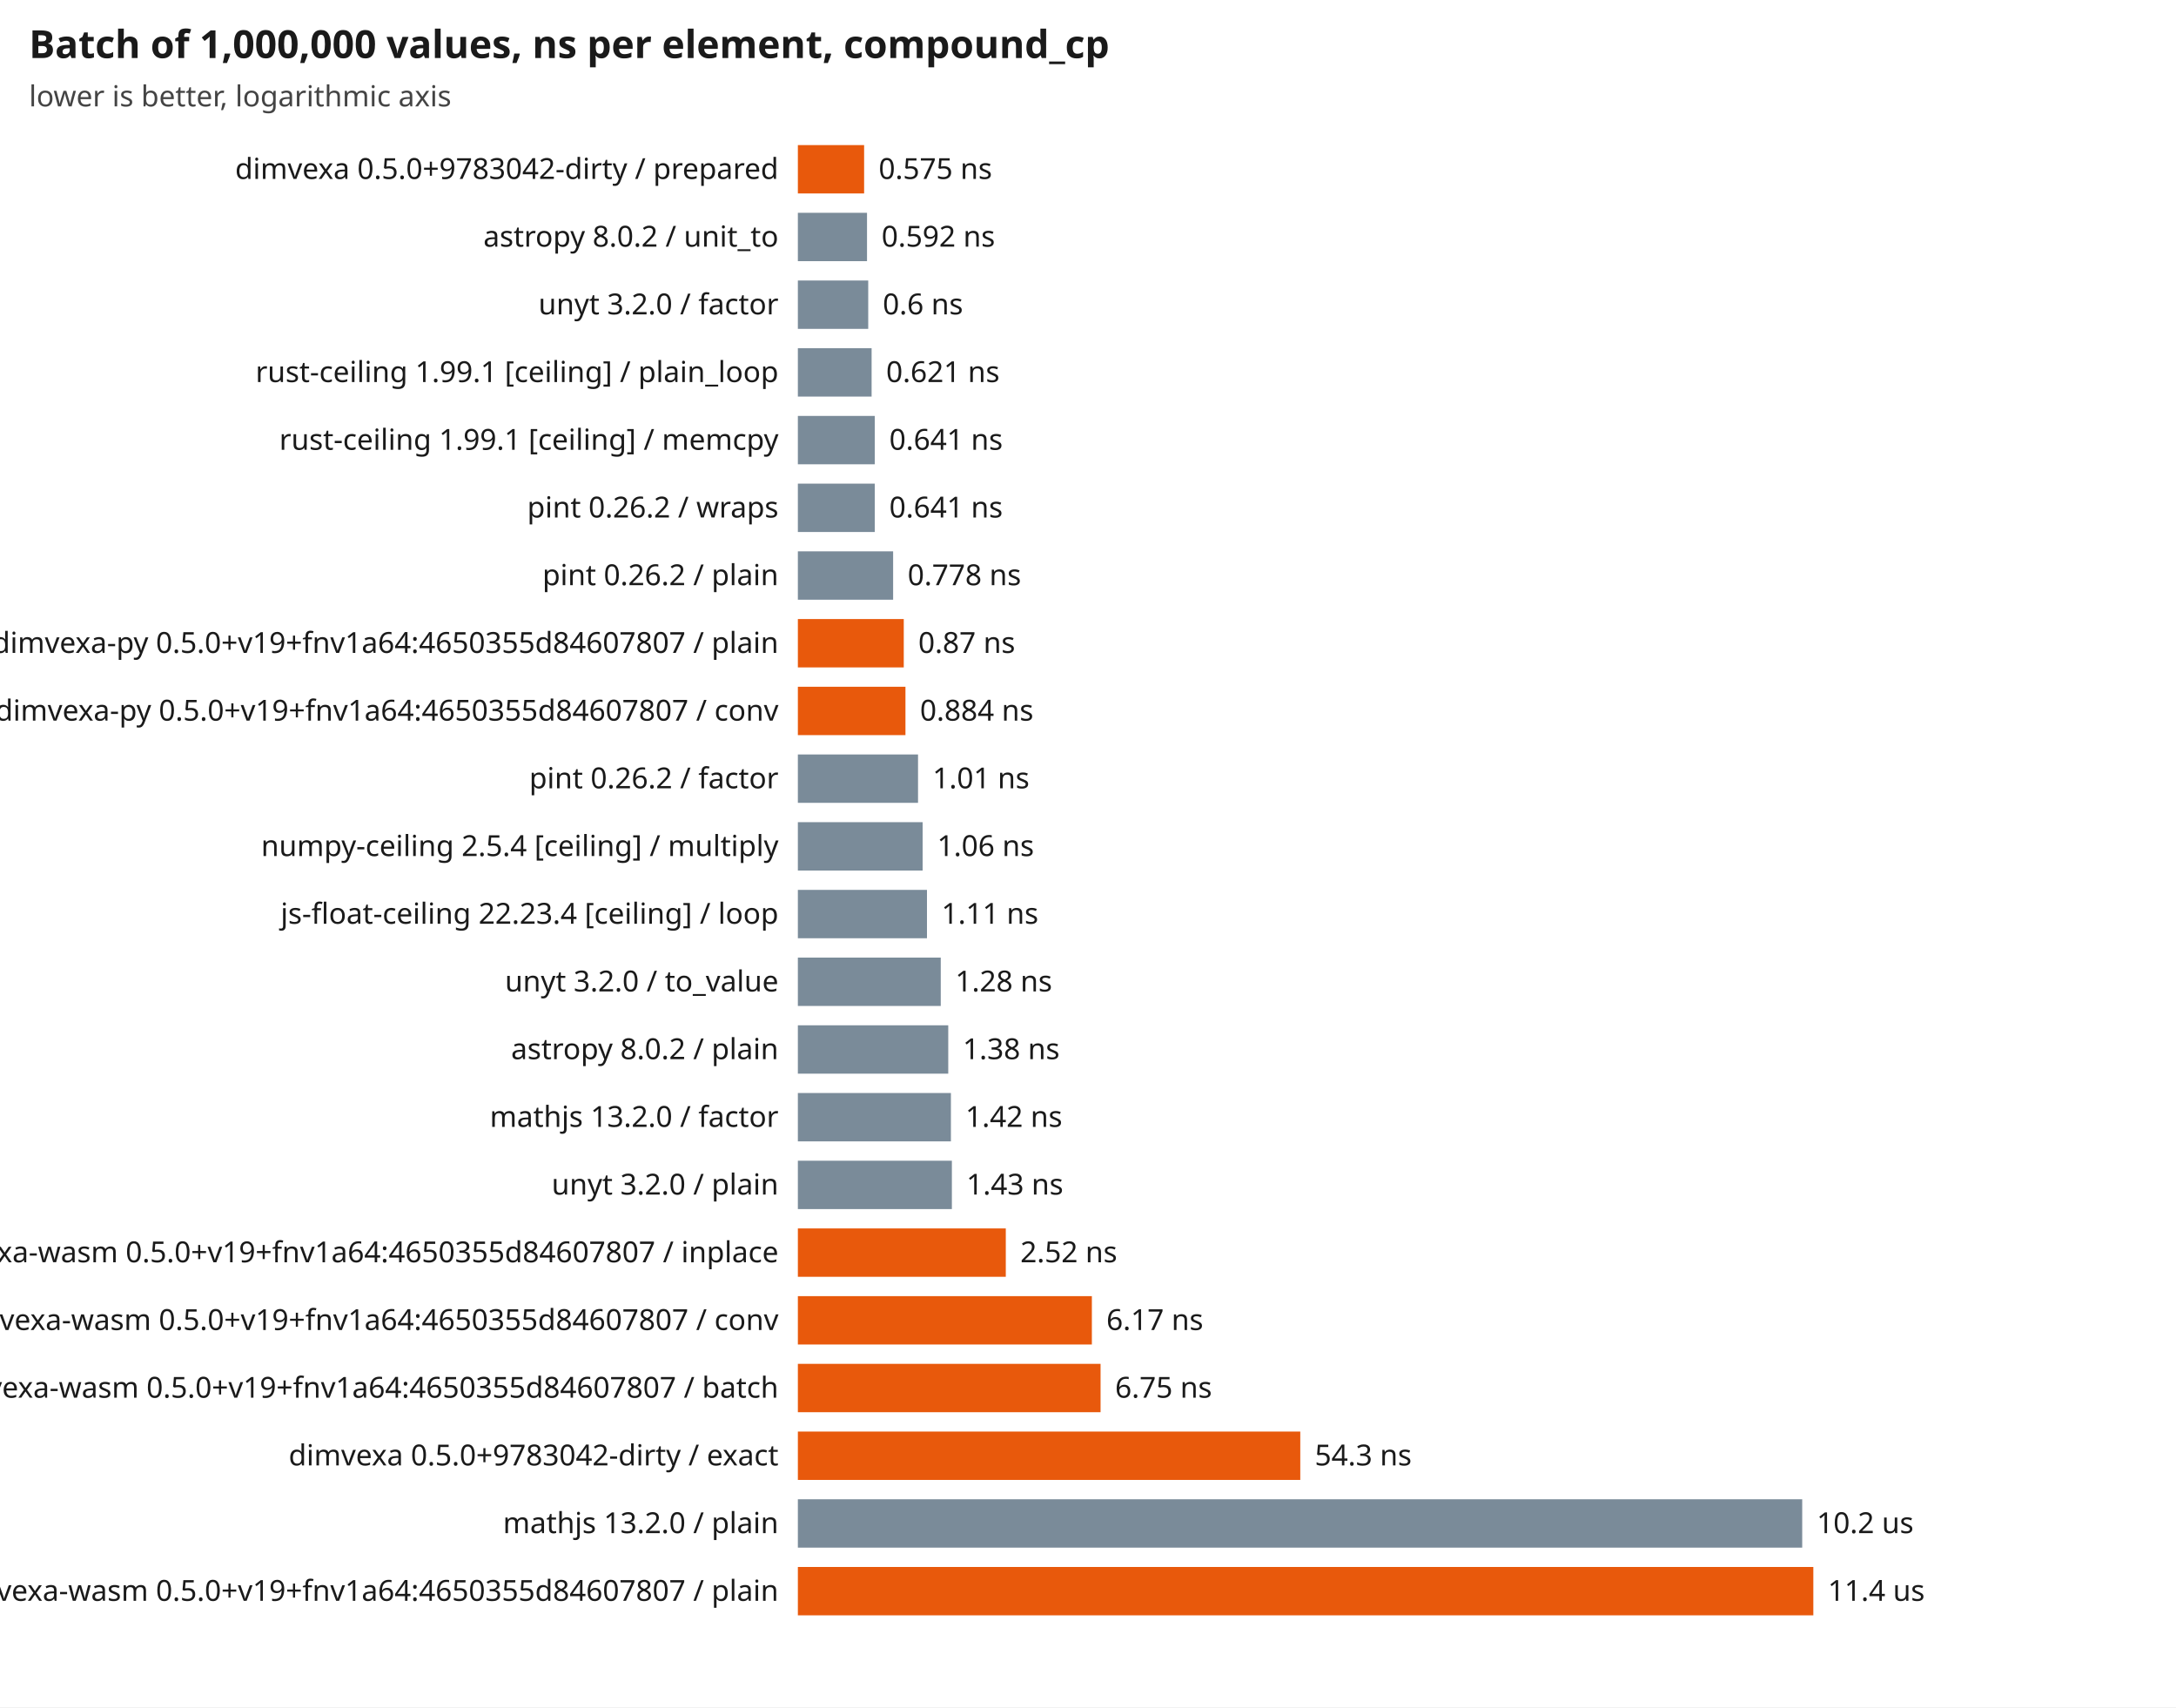
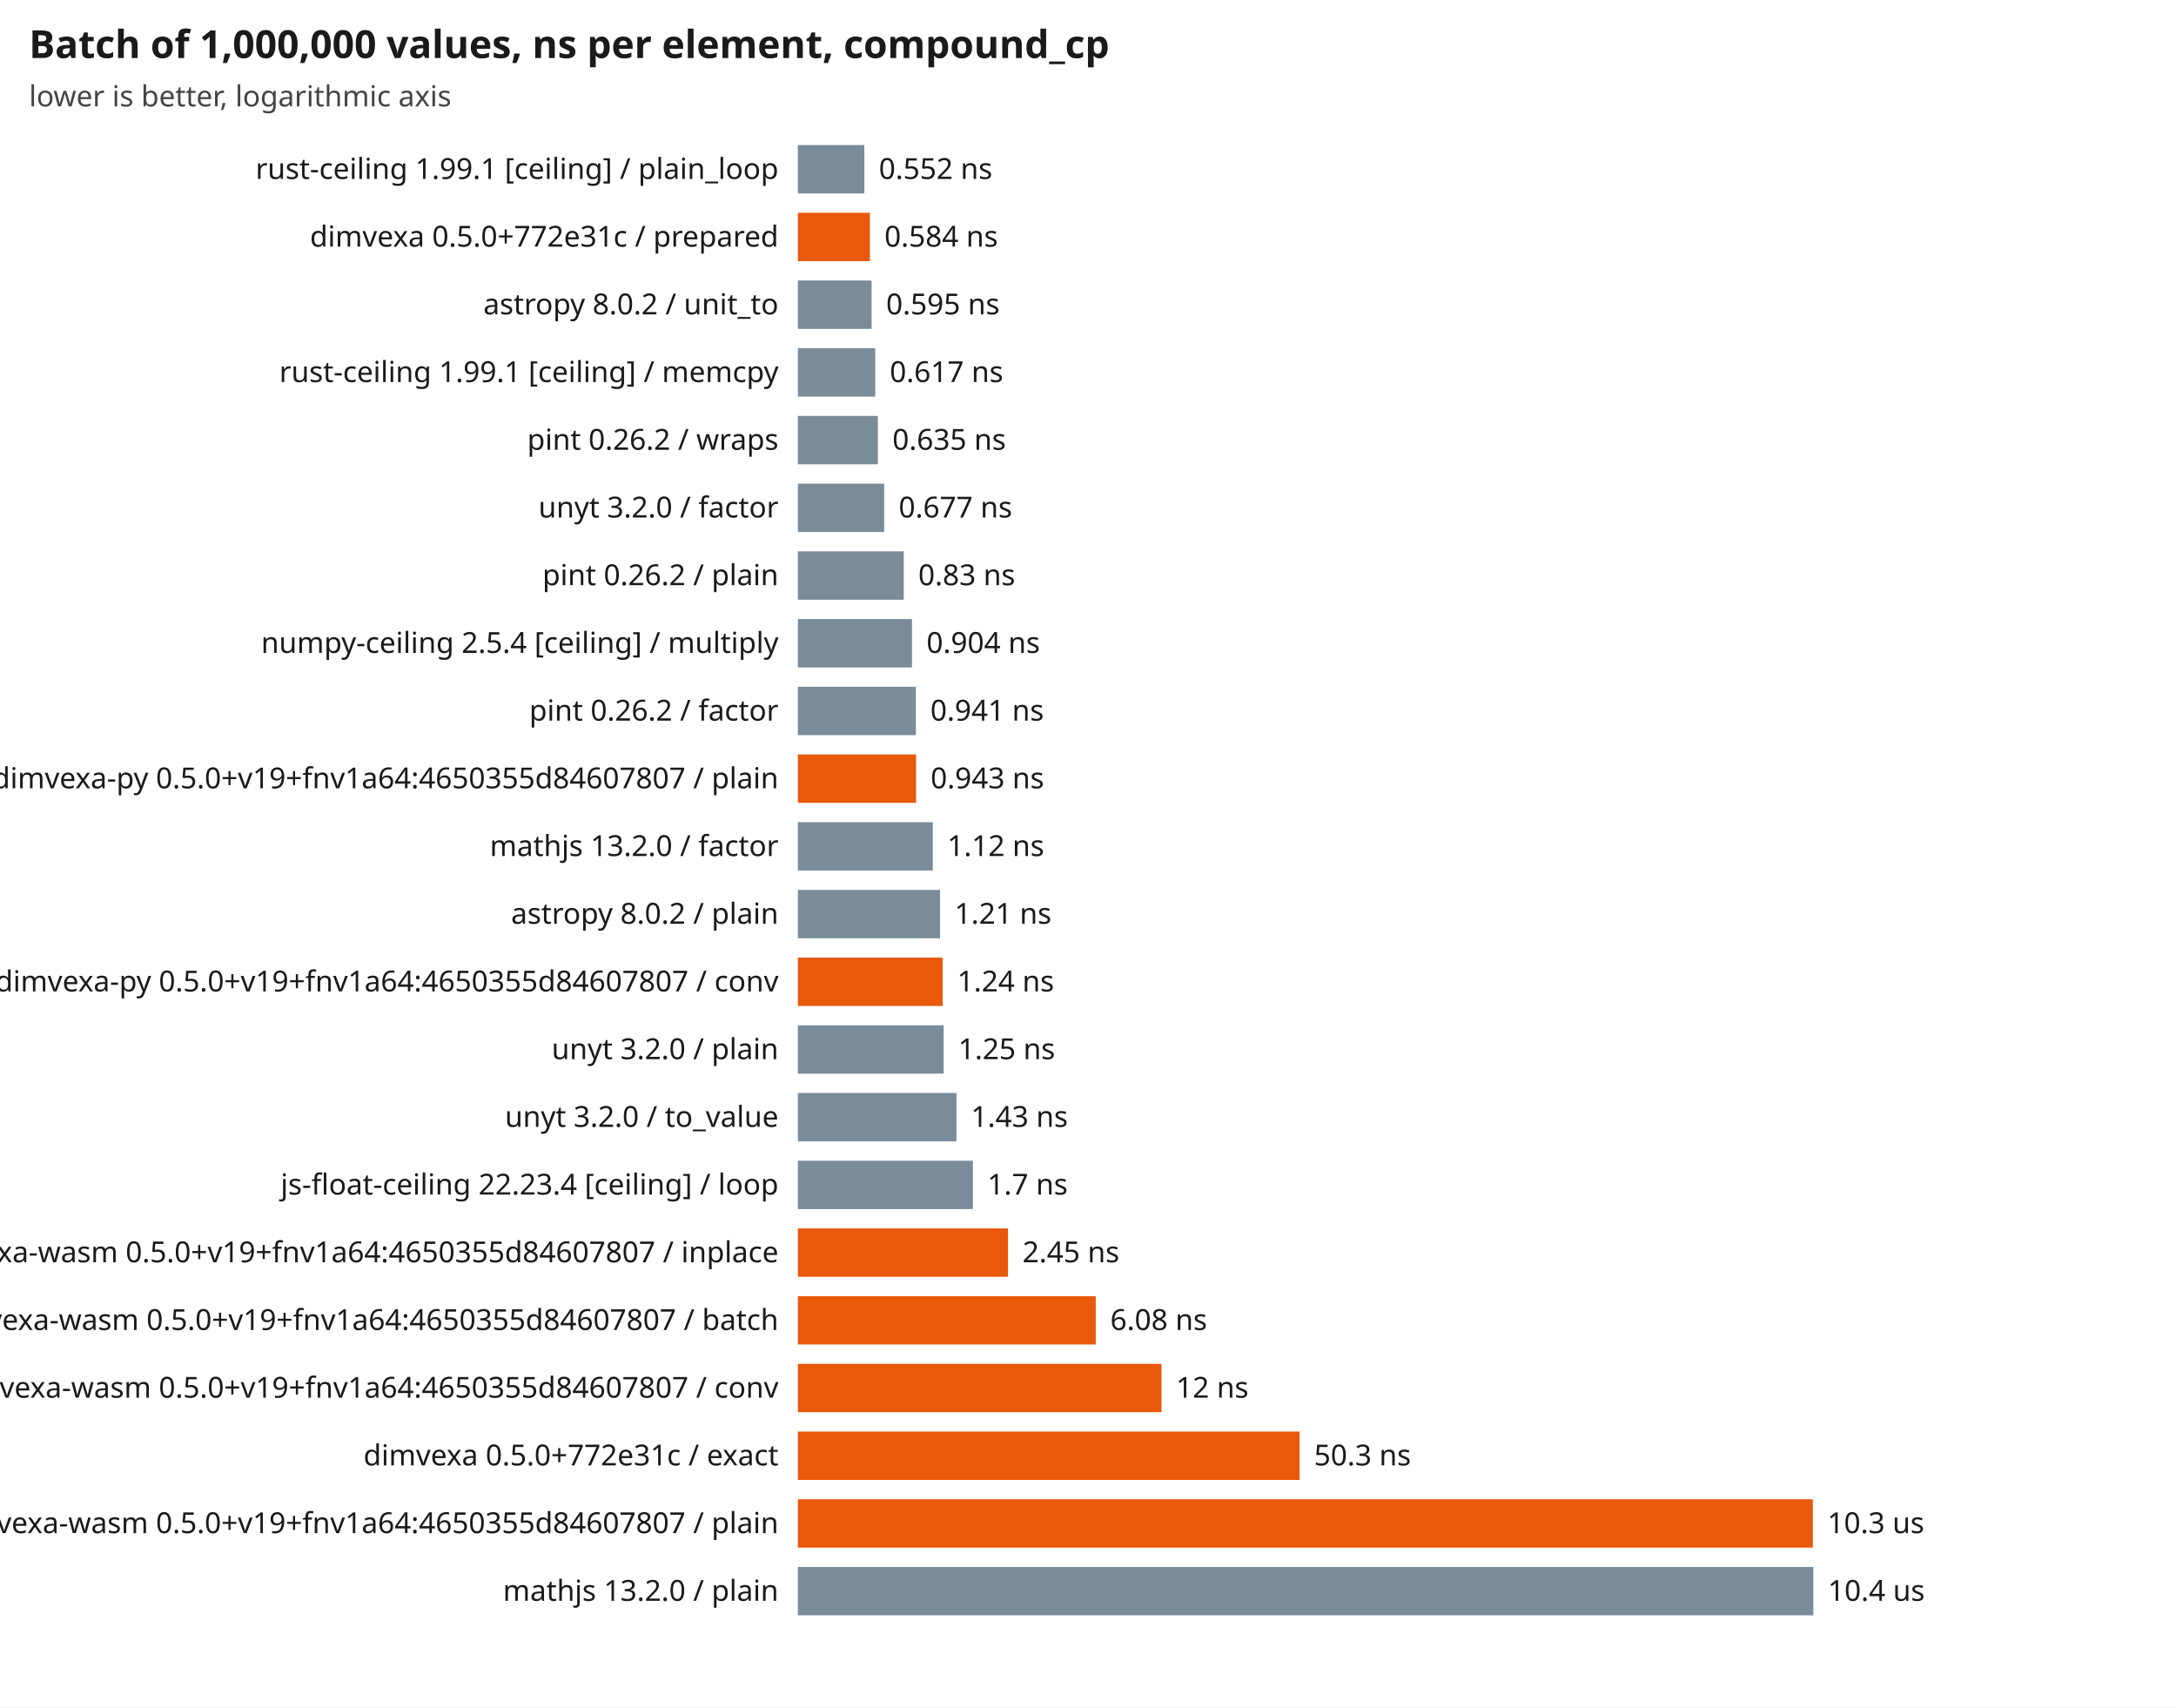
<svg xmlns="http://www.w3.org/2000/svg" width="900" height="706" viewBox="0 0 900 706" role="img" aria-label="Batch of 1,000,000 values, ns per element, compound_cp">
  <rect width="900" height="706" fill="#ffffff" />
  <text x="12" y="24" font-family="sans-serif" font-size="16" font-weight="bold" fill="#1a1a1a">Batch of 1,000,000 values, ns per element, compound_cp</text>
  <text x="12" y="44" font-family="sans-serif" font-size="12" fill="#444444">lower is better, logarithmic axis</text>
-   <text x="322" y="74" text-anchor="end" font-family="sans-serif" font-size="12" fill="#1a1a1a">dimvexa 0.5.0+9783042-dirty / prepared</text>
-   <rect x="330" y="60" width="27.4" height="20" fill="#e8590c" />
-   <text x="363.4" y="74" font-family="sans-serif" font-size="12" fill="#1a1a1a">0.575 ns</text>
-   <text x="322" y="102" text-anchor="end" font-family="sans-serif" font-size="12" fill="#1a1a1a">astropy 8.0.2 / unit_to</text>
-   <rect x="330" y="88" width="28.6" height="20" fill="#7a8b99" />
-   <text x="364.6" y="102" font-family="sans-serif" font-size="12" fill="#1a1a1a">0.592 ns</text>
-   <text x="322" y="130" text-anchor="end" font-family="sans-serif" font-size="12" fill="#1a1a1a">unyt 3.2.0 / factor</text>
-   <rect x="330" y="116" width="29.1" height="20" fill="#7a8b99" />
-   <text x="365.1" y="130" font-family="sans-serif" font-size="12" fill="#1a1a1a">0.6 ns</text>
-   <text x="322" y="158" text-anchor="end" font-family="sans-serif" font-size="12" fill="#1a1a1a">rust-ceiling 1.99.1 [ceiling] / plain_loop</text>
-   <rect x="330" y="144" width="30.5" height="20" fill="#7a8b99" />
-   <text x="366.5" y="158" font-family="sans-serif" font-size="12" fill="#1a1a1a">0.621 ns</text>
-   <text x="322" y="186" text-anchor="end" font-family="sans-serif" font-size="12" fill="#1a1a1a">rust-ceiling 1.99.1 [ceiling] / memcpy</text>
-   <rect x="330" y="172" width="31.8" height="20" fill="#7a8b99" />
-   <text x="367.8" y="186" font-family="sans-serif" font-size="12" fill="#1a1a1a">0.641 ns</text>
-   <text x="322" y="214" text-anchor="end" font-family="sans-serif" font-size="12" fill="#1a1a1a">pint 0.26.2 / wraps</text>
-   <rect x="330" y="200" width="31.8" height="20" fill="#7a8b99" />
-   <text x="367.8" y="214" font-family="sans-serif" font-size="12" fill="#1a1a1a">0.641 ns</text>
+   <text x="322" y="74" text-anchor="end" font-family="sans-serif" font-size="12" fill="#1a1a1a">rust-ceiling 1.99.1 [ceiling] / plain_loop</text>
+   <rect x="330" y="60" width="27.5" height="20" fill="#7a8b99" />
+   <text x="363.5" y="74" font-family="sans-serif" font-size="12" fill="#1a1a1a">0.552 ns</text>
+   <text x="322" y="102" text-anchor="end" font-family="sans-serif" font-size="12" fill="#1a1a1a">dimvexa 0.5.0+772e31c / prepared</text>
+   <rect x="330" y="88" width="29.8" height="20" fill="#e8590c" />
+   <text x="365.8" y="102" font-family="sans-serif" font-size="12" fill="#1a1a1a">0.584 ns</text>
+   <text x="322" y="130" text-anchor="end" font-family="sans-serif" font-size="12" fill="#1a1a1a">astropy 8.0.2 / unit_to</text>
+   <rect x="330" y="116" width="30.5" height="20" fill="#7a8b99" />
+   <text x="366.5" y="130" font-family="sans-serif" font-size="12" fill="#1a1a1a">0.595 ns</text>
+   <text x="322" y="158" text-anchor="end" font-family="sans-serif" font-size="12" fill="#1a1a1a">rust-ceiling 1.99.1 [ceiling] / memcpy</text>
+   <rect x="330" y="144" width="32.0" height="20" fill="#7a8b99" />
+   <text x="368.0" y="158" font-family="sans-serif" font-size="12" fill="#1a1a1a">0.617 ns</text>
+   <text x="322" y="186" text-anchor="end" font-family="sans-serif" font-size="12" fill="#1a1a1a">pint 0.26.2 / wraps</text>
+   <rect x="330" y="172" width="33.1" height="20" fill="#7a8b99" />
+   <text x="369.1" y="186" font-family="sans-serif" font-size="12" fill="#1a1a1a">0.635 ns</text>
+   <text x="322" y="214" text-anchor="end" font-family="sans-serif" font-size="12" fill="#1a1a1a">unyt 3.2.0 / factor</text>
+   <rect x="330" y="200" width="35.7" height="20" fill="#7a8b99" />
+   <text x="371.7" y="214" font-family="sans-serif" font-size="12" fill="#1a1a1a">0.677 ns</text>
  <text x="322" y="242" text-anchor="end" font-family="sans-serif" font-size="12" fill="#1a1a1a">pint 0.26.2 / plain</text>
-   <rect x="330" y="228" width="39.4" height="20" fill="#7a8b99" />
-   <text x="375.4" y="242" font-family="sans-serif" font-size="12" fill="#1a1a1a">0.778 ns</text>
-   <text x="322" y="270" text-anchor="end" font-family="sans-serif" font-size="12" fill="#1a1a1a">dimvexa-py 0.5.0+v19+fnv1a64:4650355d84607807 / plain</text>
-   <rect x="330" y="256" width="43.8" height="20" fill="#e8590c" />
-   <text x="379.8" y="270" font-family="sans-serif" font-size="12" fill="#1a1a1a">0.87 ns</text>
-   <text x="322" y="298" text-anchor="end" font-family="sans-serif" font-size="12" fill="#1a1a1a">dimvexa-py 0.5.0+v19+fnv1a64:4650355d84607807 / conv</text>
-   <rect x="330" y="284" width="44.5" height="20" fill="#e8590c" />
-   <text x="380.5" y="298" font-family="sans-serif" font-size="12" fill="#1a1a1a">0.884 ns</text>
-   <text x="322" y="326" text-anchor="end" font-family="sans-serif" font-size="12" fill="#1a1a1a">pint 0.26.2 / factor</text>
-   <rect x="330" y="312" width="49.7" height="20" fill="#7a8b99" />
-   <text x="385.7" y="326" font-family="sans-serif" font-size="12" fill="#1a1a1a">1.01 ns</text>
-   <text x="322" y="354" text-anchor="end" font-family="sans-serif" font-size="12" fill="#1a1a1a">numpy-ceiling 2.5.4 [ceiling] / multiply</text>
-   <rect x="330" y="340" width="51.6" height="20" fill="#7a8b99" />
-   <text x="387.6" y="354" font-family="sans-serif" font-size="12" fill="#1a1a1a">1.06 ns</text>
-   <text x="322" y="382" text-anchor="end" font-family="sans-serif" font-size="12" fill="#1a1a1a">js-float-ceiling 22.23.4 [ceiling] / loop</text>
-   <rect x="330" y="368" width="53.4" height="20" fill="#7a8b99" />
-   <text x="389.4" y="382" font-family="sans-serif" font-size="12" fill="#1a1a1a">1.11 ns</text>
-   <text x="322" y="410" text-anchor="end" font-family="sans-serif" font-size="12" fill="#1a1a1a">unyt 3.2.0 / to_value</text>
-   <rect x="330" y="396" width="59.1" height="20" fill="#7a8b99" />
-   <text x="395.1" y="410" font-family="sans-serif" font-size="12" fill="#1a1a1a">1.28 ns</text>
-   <text x="322" y="438" text-anchor="end" font-family="sans-serif" font-size="12" fill="#1a1a1a">astropy 8.0.2 / plain</text>
-   <rect x="330" y="424" width="62.2" height="20" fill="#7a8b99" />
-   <text x="398.2" y="438" font-family="sans-serif" font-size="12" fill="#1a1a1a">1.38 ns</text>
-   <text x="322" y="466" text-anchor="end" font-family="sans-serif" font-size="12" fill="#1a1a1a">mathjs 13.2.0 / factor</text>
-   <rect x="330" y="452" width="63.3" height="20" fill="#7a8b99" />
-   <text x="399.3" y="466" font-family="sans-serif" font-size="12" fill="#1a1a1a">1.42 ns</text>
-   <text x="322" y="494" text-anchor="end" font-family="sans-serif" font-size="12" fill="#1a1a1a">unyt 3.2.0 / plain</text>
-   <rect x="330" y="480" width="63.7" height="20" fill="#7a8b99" />
-   <text x="399.7" y="494" font-family="sans-serif" font-size="12" fill="#1a1a1a">1.43 ns</text>
+   <rect x="330" y="228" width="43.8" height="20" fill="#7a8b99" />
+   <text x="379.8" y="242" font-family="sans-serif" font-size="12" fill="#1a1a1a">0.83 ns</text>
+   <text x="322" y="270" text-anchor="end" font-family="sans-serif" font-size="12" fill="#1a1a1a">numpy-ceiling 2.5.4 [ceiling] / multiply</text>
+   <rect x="330" y="256" width="47.2" height="20" fill="#7a8b99" />
+   <text x="383.2" y="270" font-family="sans-serif" font-size="12" fill="#1a1a1a">0.904 ns</text>
+   <text x="322" y="298" text-anchor="end" font-family="sans-serif" font-size="12" fill="#1a1a1a">pint 0.26.2 / factor</text>
+   <rect x="330" y="284" width="48.8" height="20" fill="#7a8b99" />
+   <text x="384.8" y="298" font-family="sans-serif" font-size="12" fill="#1a1a1a">0.941 ns</text>
+   <text x="322" y="326" text-anchor="end" font-family="sans-serif" font-size="12" fill="#1a1a1a">dimvexa-py 0.5.0+v19+fnv1a64:4650355d84607807 / plain</text>
+   <rect x="330" y="312" width="48.9" height="20" fill="#e8590c" />
+   <text x="384.9" y="326" font-family="sans-serif" font-size="12" fill="#1a1a1a">0.943 ns</text>
+   <text x="322" y="354" text-anchor="end" font-family="sans-serif" font-size="12" fill="#1a1a1a">mathjs 13.2.0 / factor</text>
+   <rect x="330" y="340" width="55.8" height="20" fill="#7a8b99" />
+   <text x="391.8" y="354" font-family="sans-serif" font-size="12" fill="#1a1a1a">1.12 ns</text>
+   <text x="322" y="382" text-anchor="end" font-family="sans-serif" font-size="12" fill="#1a1a1a">astropy 8.0.2 / plain</text>
+   <rect x="330" y="368" width="58.8" height="20" fill="#7a8b99" />
+   <text x="394.8" y="382" font-family="sans-serif" font-size="12" fill="#1a1a1a">1.21 ns</text>
+   <text x="322" y="410" text-anchor="end" font-family="sans-serif" font-size="12" fill="#1a1a1a">dimvexa-py 0.5.0+v19+fnv1a64:4650355d84607807 / conv</text>
+   <rect x="330" y="396" width="59.9" height="20" fill="#e8590c" />
+   <text x="395.9" y="410" font-family="sans-serif" font-size="12" fill="#1a1a1a">1.24 ns</text>
+   <text x="322" y="438" text-anchor="end" font-family="sans-serif" font-size="12" fill="#1a1a1a">unyt 3.2.0 / plain</text>
+   <rect x="330" y="424" width="60.3" height="20" fill="#7a8b99" />
+   <text x="396.3" y="438" font-family="sans-serif" font-size="12" fill="#1a1a1a">1.25 ns</text>
+   <text x="322" y="466" text-anchor="end" font-family="sans-serif" font-size="12" fill="#1a1a1a">unyt 3.2.0 / to_value</text>
+   <rect x="330" y="452" width="65.6" height="20" fill="#7a8b99" />
+   <text x="401.6" y="466" font-family="sans-serif" font-size="12" fill="#1a1a1a">1.43 ns</text>
+   <text x="322" y="494" text-anchor="end" font-family="sans-serif" font-size="12" fill="#1a1a1a">js-float-ceiling 22.23.4 [ceiling] / loop</text>
+   <rect x="330" y="480" width="72.4" height="20" fill="#7a8b99" />
+   <text x="408.4" y="494" font-family="sans-serif" font-size="12" fill="#1a1a1a">1.7 ns</text>
  <text x="322" y="522" text-anchor="end" font-family="sans-serif" font-size="12" fill="#1a1a1a">dimvexa-wasm 0.5.0+v19+fnv1a64:4650355d84607807 / inplace</text>
-   <rect x="330" y="508" width="86.0" height="20" fill="#e8590c" />
-   <text x="422.0" y="522" font-family="sans-serif" font-size="12" fill="#1a1a1a">2.52 ns</text>
-   <text x="322" y="550" text-anchor="end" font-family="sans-serif" font-size="12" fill="#1a1a1a">dimvexa-wasm 0.5.0+v19+fnv1a64:4650355d84607807 / conv</text>
-   <rect x="330" y="536" width="121.6" height="20" fill="#e8590c" />
-   <text x="457.6" y="550" font-family="sans-serif" font-size="12" fill="#1a1a1a">6.17 ns</text>
-   <text x="322" y="578" text-anchor="end" font-family="sans-serif" font-size="12" fill="#1a1a1a">dimvexa-wasm 0.5.0+v19+fnv1a64:4650355d84607807 / batch</text>
-   <rect x="330" y="564" width="125.2" height="20" fill="#e8590c" />
-   <text x="461.2" y="578" font-family="sans-serif" font-size="12" fill="#1a1a1a">6.75 ns</text>
-   <text x="322" y="606" text-anchor="end" font-family="sans-serif" font-size="12" fill="#1a1a1a">dimvexa 0.5.0+9783042-dirty / exact</text>
-   <rect x="330" y="592" width="207.8" height="20" fill="#e8590c" />
-   <text x="543.8" y="606" font-family="sans-serif" font-size="12" fill="#1a1a1a">54.3 ns</text>
-   <text x="322" y="634" text-anchor="end" font-family="sans-serif" font-size="12" fill="#1a1a1a">mathjs 13.2.0 / plain</text>
-   <rect x="330" y="620" width="415.4" height="20" fill="#7a8b99" />
-   <text x="751.4" y="634" font-family="sans-serif" font-size="12" fill="#1a1a1a">10.2 us</text>
-   <text x="322" y="662" text-anchor="end" font-family="sans-serif" font-size="12" fill="#1a1a1a">dimvexa-wasm 0.5.0+v19+fnv1a64:4650355d84607807 / plain</text>
-   <rect x="330" y="648" width="420.0" height="20" fill="#e8590c" />
-   <text x="756.0" y="662" font-family="sans-serif" font-size="12" fill="#1a1a1a">11.4 us</text>
+   <rect x="330" y="508" width="86.9" height="20" fill="#e8590c" />
+   <text x="422.9" y="522" font-family="sans-serif" font-size="12" fill="#1a1a1a">2.45 ns</text>
+   <text x="322" y="550" text-anchor="end" font-family="sans-serif" font-size="12" fill="#1a1a1a">dimvexa-wasm 0.5.0+v19+fnv1a64:4650355d84607807 / batch</text>
+   <rect x="330" y="536" width="123.2" height="20" fill="#e8590c" />
+   <text x="459.2" y="550" font-family="sans-serif" font-size="12" fill="#1a1a1a">6.08 ns</text>
+   <text x="322" y="578" text-anchor="end" font-family="sans-serif" font-size="12" fill="#1a1a1a">dimvexa-wasm 0.5.0+v19+fnv1a64:4650355d84607807 / conv</text>
+   <rect x="330" y="564" width="150.4" height="20" fill="#e8590c" />
+   <text x="486.4" y="578" font-family="sans-serif" font-size="12" fill="#1a1a1a">12 ns</text>
+   <text x="322" y="606" text-anchor="end" font-family="sans-serif" font-size="12" fill="#1a1a1a">dimvexa 0.5.0+772e31c / exact</text>
+   <rect x="330" y="592" width="207.5" height="20" fill="#e8590c" />
+   <text x="543.5" y="606" font-family="sans-serif" font-size="12" fill="#1a1a1a">50.3 ns</text>
+   <text x="322" y="634" text-anchor="end" font-family="sans-serif" font-size="12" fill="#1a1a1a">dimvexa-wasm 0.5.0+v19+fnv1a64:4650355d84607807 / plain</text>
+   <rect x="330" y="620" width="419.8" height="20" fill="#e8590c" />
+   <text x="755.8" y="634" font-family="sans-serif" font-size="12" fill="#1a1a1a">10.3 us</text>
+   <text x="322" y="662" text-anchor="end" font-family="sans-serif" font-size="12" fill="#1a1a1a">mathjs 13.2.0 / plain</text>
+   <rect x="330" y="648" width="420.0" height="20" fill="#7a8b99" />
+   <text x="756.0" y="662" font-family="sans-serif" font-size="12" fill="#1a1a1a">10.4 us</text>
</svg>
